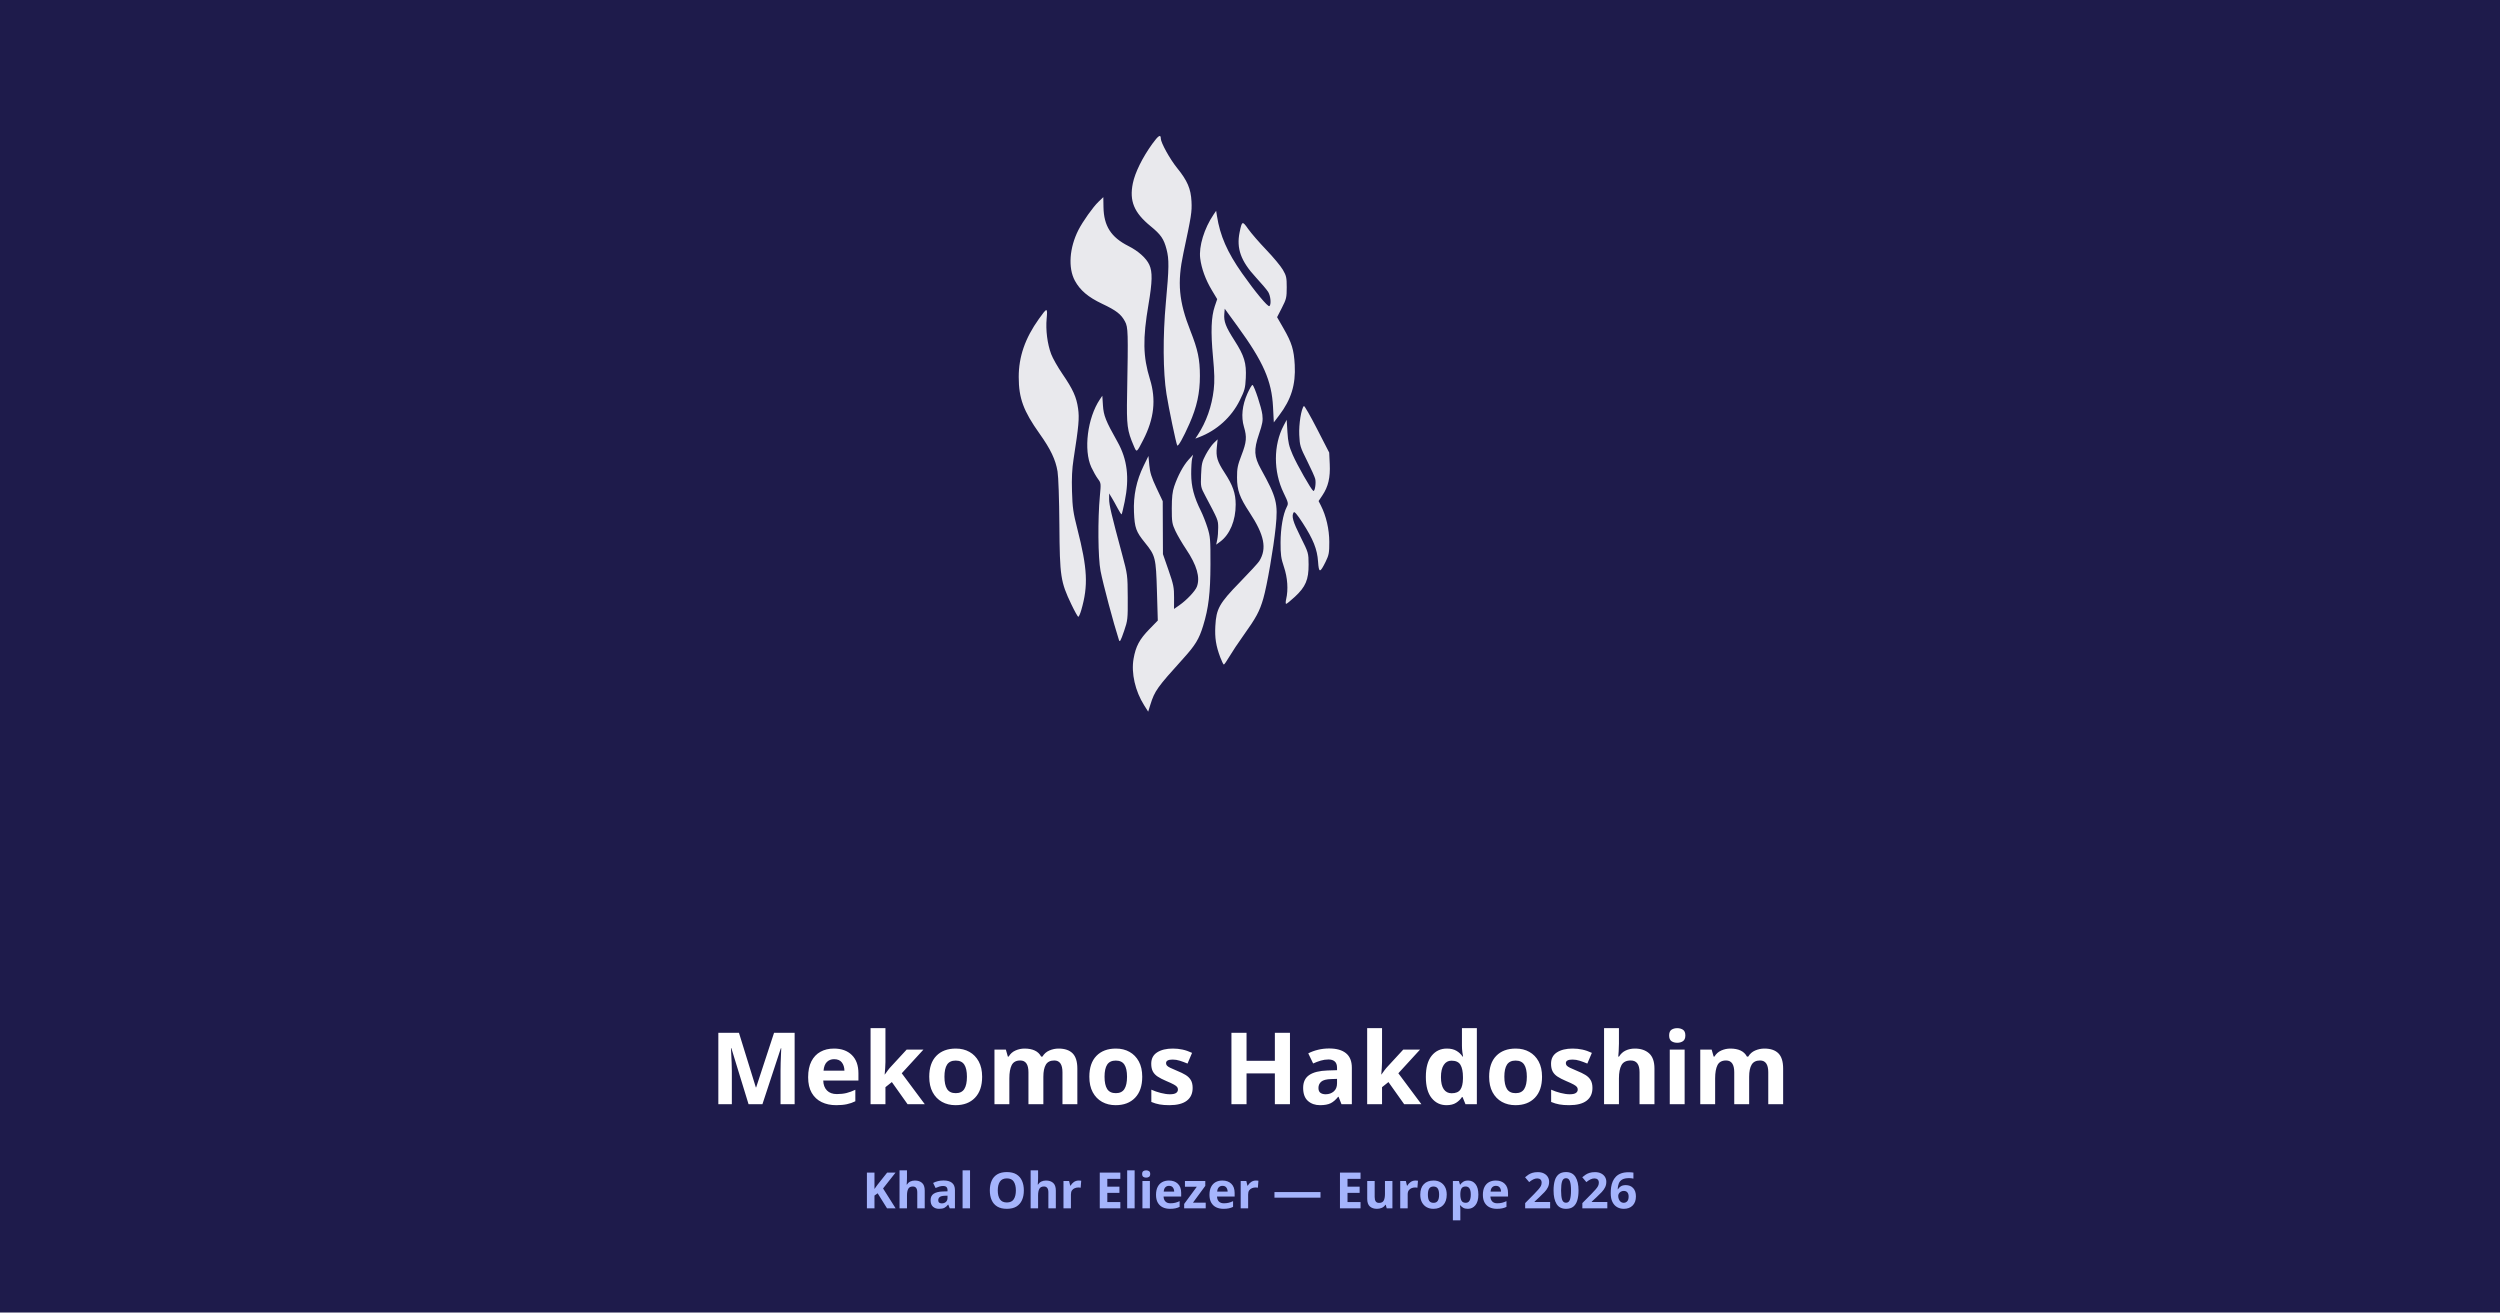
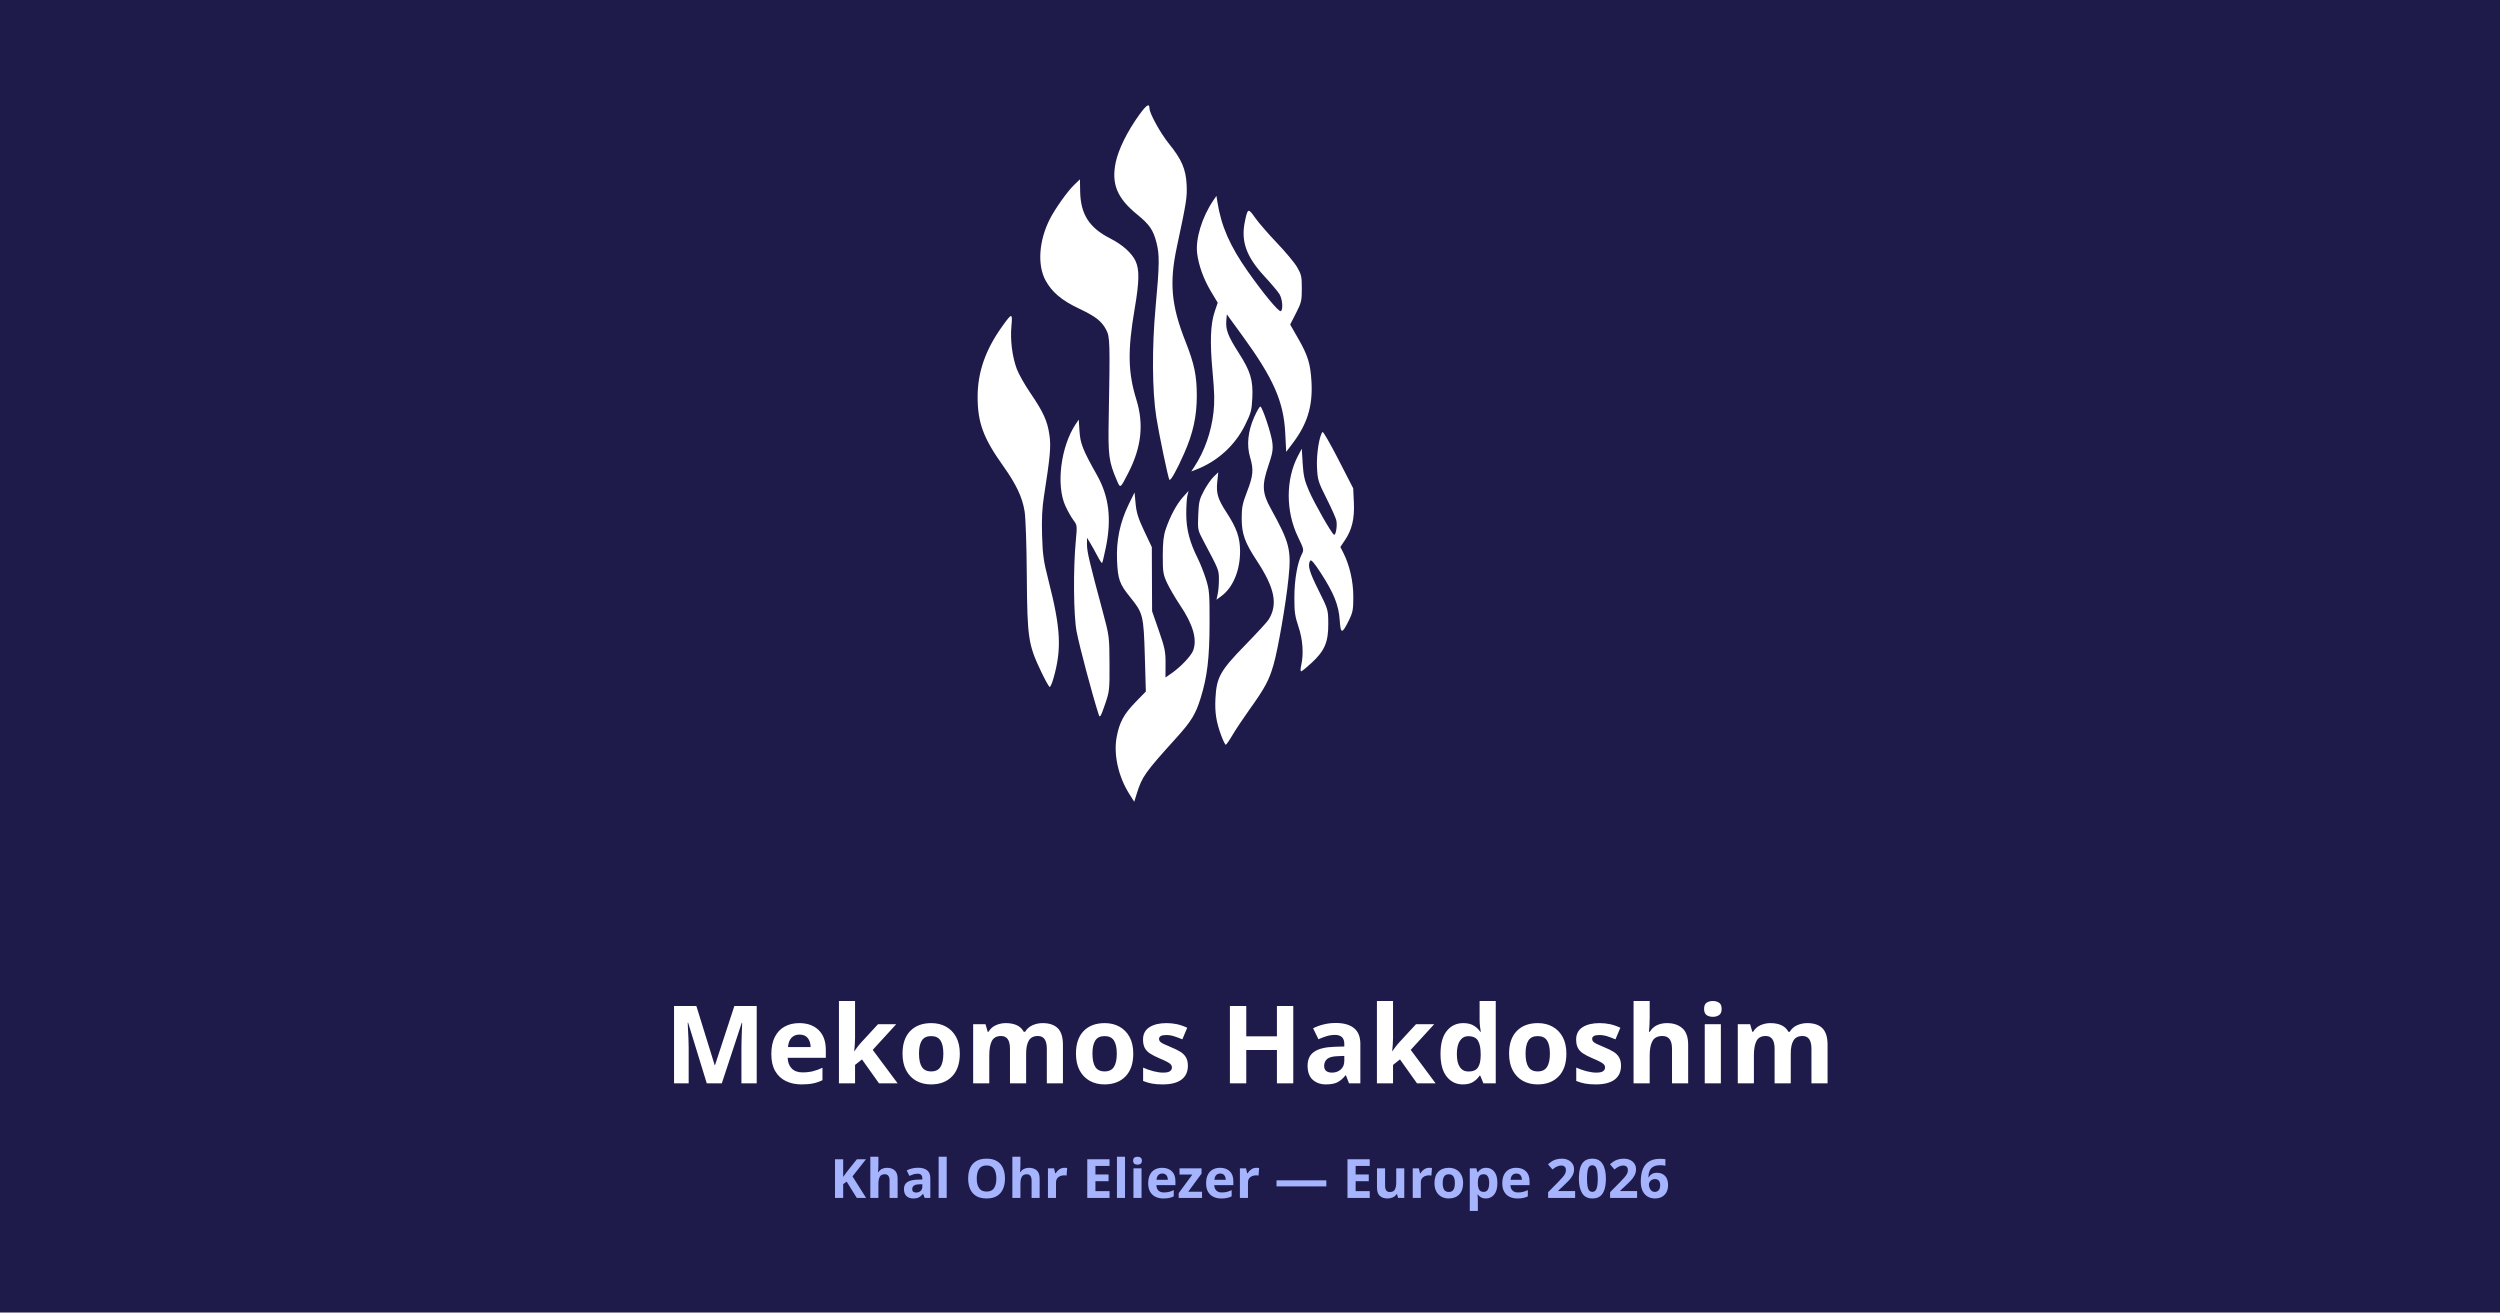
<svg xmlns="http://www.w3.org/2000/svg" width="1200" height="630" viewBox="0 0 1200 630">
  <rect width="1200" height="630" rx="0" fill="#1e1b4b" />
-   <g transform="translate(440, 40) scale(0.62)">
-     <path d="M 176.12 481.52 C169.18,470.58 165.99,456.59 167.92,445.51 C169.60,435.89 172.49,430.46 180.05,422.70 L 186.68 415.89 L 186.02 393.20 C185.26,367.23 184.87,365.67 176.72,355.61 C169.80,347.09 168.76,344.19 168.24,332.00 C167.69,319.21 170.12,307.54 175.75,296.04 L 179.44 288.50 L 180.12 295.71 C180.64,301.38 181.82,305.12 185.64,313.21 L 190.50 323.50 L 190.58 344.00 L 190.67 364.50 L 195.00 376.96 C198.85,388.05 199.32,390.37 199.28,398.17 L 199.24 406.93 L 203.37 404.05 C209.02,400.12 215.66,393.09 216.94,389.68 C219.63,382.52 216.91,373.06 208.61,360.70 C205.58,356.19 201.85,349.80 200.30,346.50 C197.74,341.01 197.50,339.52 197.51,329.00 C197.53,320.41 198.00,316.11 199.40,312.00 C202.23,303.72 206.39,295.97 210.41,291.50 L 214.02 287.50 L 213.26 290.50 C212.84,292.15 212.52,297.55 212.54,302.50 C212.57,312.21 214.73,320.39 220.05,331.04 C221.57,334.08 223.87,339.93 225.16,344.04 C227.31,350.90 227.50,353.18 227.45,372.50 C227.39,394.59 226.00,406.29 221.77,420.00 C218.61,430.29 215.76,434.97 206.32,445.40 C186.22,467.62 184.27,470.35 180.95,480.97 L 179.24 486.45 L 176.12 481.52 ZM 235.03 444.35 C231.69,435.41 230.74,429.35 231.23,420.10 C231.94,406.75 234.30,402.56 250.29,386.16 C257.62,378.65 264.34,371.33 265.23,369.91 C271.29,360.15 269.21,349.69 257.71,332.22 C250.01,320.51 248.05,315.05 248.02,305.21 C248.00,298.10 248.50,295.64 251.50,287.86 C255.41,277.74 255.74,273.85 253.38,265.93 C251.08,258.20 252.01,249.23 256.05,240.19 C257.81,236.26 259.60,233.25 260.03,233.52 C261.49,234.42 266.99,251.07 267.63,256.55 C268.17,261.14 267.76,263.53 265.01,271.62 C260.87,283.82 261.16,288.92 266.59,298.74 C278.72,320.68 279.84,325.11 277.96,343.50 C276.30,359.77 271.25,388.91 268.38,398.82 C265.49,408.79 262.90,413.60 252.96,427.50 C249.02,433.00 244.16,440.30 242.15,443.73 C240.14,447.16 238.19,449.97 237.82,449.98 C237.45,449.99 236.19,447.46 235.03,444.35 ZM 156.53 430.75 C152.43,418.06 144.31,387.56 142.36,377.50 C140.40,367.40 140.13,337.53 141.84,319.50 C142.77,309.73 142.73,309.43 140.33,306.24 C138.98,304.44 136.69,300.39 135.23,297.24 C129.09,283.93 132.22,259.00 141.84,244.68 L 143.73 241.87 L 144.21 249.29 C144.71,257.22 146.36,261.36 155.45,277.50 C163.11,291.12 164.84,305.45 161.04,323.86 C159.98,329.01 158.92,333.42 158.68,333.65 C158.45,333.89 157.08,331.84 155.65,329.10 C154.22,326.36 152.14,322.63 151.03,320.81 L 149.01 317.50 L 149.01 322.00 C149.02,326.45 150.66,333.41 159.02,364.50 C163.28,380.36 163.32,380.66 163.41,398.00 C163.50,414.73 163.37,415.86 160.67,423.75 C157.80,432.09 157.26,433.01 156.53,430.75 ZM 119.70 403.25 C111.41,385.87 110.78,381.72 110.49,342.00 C110.34,321.89 109.75,304.58 109.07,300.50 C107.56,291.37 103.73,283.30 95.18,271.28 C82.66,253.67 79.04,243.84 79.01,227.41 C78.99,211.68 83.95,197.33 94.57,182.46 C101.04,173.39 101.42,173.37 100.63,182.15 C99.82,191.07 101.18,201.72 104.12,209.59 C105.30,212.75 109.20,219.64 112.79,224.89 C121.09,237.05 123.69,242.79 124.97,251.77 C126.02,259.19 125.49,265.11 121.46,291.00 C120.29,298.52 119.95,305.61 120.26,316.00 C120.64,328.52 121.20,332.44 124.35,344.77 C132.27,375.76 132.92,388.85 127.46,407.75 C126.63,410.64 125.58,413.00 125.14,413.00 C124.71,413.00 122.25,408.61 119.70,403.25 ZM 286.08 399.25 C287.78,391.92 287.14,382.66 284.34,374.38 C282.09,367.69 281.69,364.83 281.73,355.50 C281.77,344.33 283.64,333.53 286.49,328.02 C287.92,325.26 287.80,324.74 284.08,317.05 C276.10,300.55 276.13,280.00 284.15,264.88 L 286.47 260.50 L 287.05 270.00 C287.53,277.85 288.23,280.89 291.10,287.52 C294.53,295.42 305.39,314.51 307.05,315.53 C308.25,316.27 309.35,309.56 308.56,306.26 C308.20,304.74 305.37,298.43 302.26,292.24 C296.92,281.59 296.59,280.49 296.20,272.20 C295.80,263.93 297.74,251.86 299.79,249.81 C300.18,249.42 304.75,257.37 309.94,267.48 L 319.38 285.86 L 319.80 294.78 C320.30,305.19 318.64,312.26 314.11,319.01 L 311.16 323.39 L 312.98 326.96 C317.04,334.92 319.41,345.21 319.45,355.00 C319.47,363.38 319.15,365.17 316.72,370.15 C312.25,379.27 311.37,379.28 310.75,370.24 C310.10,360.66 307.03,352.99 298.74,340.18 C294.49,333.62 292.46,331.25 291.87,332.18 C290.06,335.02 291.24,339.21 297.19,351.11 C303.36,363.48 303.37,363.51 303.43,372.50 C303.50,384.22 301.13,389.81 292.82,397.51 C289.55,400.53 286.51,403.00 286.05,403.00 C285.59,403.00 285.60,401.31 286.08,399.25 ZM 232.69 353.32 C233.14,351.22 233.47,346.95 233.44,343.84 C233.38,338.01 233.43,338.15 223.54,319.50 C219.88,312.61 219.83,312.35 220.20,303.00 C220.54,294.56 220.95,292.82 223.87,287.36 C225.68,283.98 228.48,279.96 230.09,278.42 L 233.01 275.62 L 232.38 281.66 C231.61,289.02 232.73,292.74 238.23,301.18 C244.81,311.26 246.95,317.34 246.98,326.07 C247.01,338.40 242.47,349.32 235.00,354.84 L 231.88 357.15 L 232.69 353.32 ZM 168.07 280.67 C162.96,268.75 162.47,264.98 162.91,241.00 C163.80,192.29 163.70,188.94 161.28,184.38 C158.28,178.74 154.60,175.89 143.59,170.67 C132.78,165.55 126.57,160.29 122.50,152.83 C117.13,142.95 118.22,127.32 125.24,113.51 C128.58,106.96 136.52,95.77 140.65,91.80 L 144.50 88.10 L 144.63 95.80 C144.89,110.46 150.46,119.16 163.95,125.97 C171.68,129.88 177.80,135.37 180.13,140.50 C182.63,145.97 182.47,153.63 179.51,171.00 C174.94,197.77 175.21,211.61 180.60,229.07 C185.49,244.86 183.86,259.60 175.43,276.00 C170.18,286.20 170.39,286.07 168.07,280.67 ZM 201.72 280.34 C200.88,278.97 195.11,251.32 193.40,240.50 C190.71,223.45 190.52,195.78 192.91,169.88 C195.41,142.87 195.49,136.31 193.46,128.52 C191.35,120.40 189.07,117.10 181.02,110.52 C168.27,100.09 164.57,91.10 167.36,77.39 C169.07,69.02 174.78,57.46 182.47,46.79 C187.08,40.40 189.00,39.19 189.00,42.70 C189.00,45.89 196.07,58.68 201.60,65.50 C209.60,75.36 212.29,81.63 212.77,91.50 C213.16,99.55 212.69,102.51 206.50,131.50 C201.62,154.33 202.94,168.86 211.97,191.71 C217.71,206.23 219.27,213.66 219.28,226.50 C219.29,239.75 216.93,250.54 211.17,263.56 C206.33,274.51 202.41,281.47 201.72,280.34 ZM 217.57 272.28 C224.21,262.20 228.52,250.00 229.99,237.10 C230.73,230.60 230.59,224.36 229.39,211.50 C227.60,192.30 228.01,180.86 230.77,172.67 L 232.67 167.07 L 228.36 159.88 C223.66,152.02 220.48,143.28 219.51,135.48 C218.35,126.24 222.62,112.27 229.87,101.59 L 231.85 98.68 L 232.47 102.59 C234.90,118.04 240.42,130.65 251.89,146.99 C261.90,161.23 271.84,173.22 273.04,172.47 C274.66,171.47 274.10,164.67 272.14,161.50 C271.12,159.85 266.79,154.73 262.52,150.12 C250.99,137.65 247.46,127.81 250.02,115.32 C251.85,106.43 252.13,106.32 256.68,112.78 C258.93,115.97 265.21,123.21 270.64,128.88 C276.06,134.54 281.85,141.49 283.50,144.34 C286.19,148.97 286.50,150.37 286.50,158.00 C286.49,165.84 286.20,167.06 282.76,173.77 L 279.04 181.04 L 284.05 189.77 C290.43,200.89 292.07,206.23 292.70,218.00 C293.51,233.28 289.98,244.74 280.67,257.00 L 276.50 262.50 L 275.89 250.50 C274.87,230.32 268.36,215.54 248.50,188.24 L 238.50 174.50 L 238.17 178.50 C237.69,184.38 239.26,188.48 246.02,199.03 C253.68,210.98 255.36,216.54 254.81,228.09 C254.43,235.97 253.96,237.75 250.15,245.42 C243.68,258.50 232.36,268.73 218.59,273.97 L 215.74 275.05 L 217.57 272.28 Z" fill="rgba(255,255,255,0.9)" />
+   <g transform="translate(410, 20) scale(0.75)">
+     <path d="M 176.12 481.52 C169.18,470.58 165.99,456.59 167.92,445.51 C169.60,435.89 172.49,430.46 180.05,422.70 L 186.68 415.89 L 186.02 393.20 C185.26,367.23 184.87,365.67 176.72,355.61 C169.80,347.09 168.76,344.19 168.24,332.00 C167.69,319.21 170.12,307.54 175.75,296.04 L 179.44 288.50 L 180.12 295.71 C180.64,301.38 181.82,305.12 185.64,313.21 L 190.50 323.50 L 190.58 344.00 L 190.67 364.50 L 195.00 376.96 C198.85,388.05 199.32,390.37 199.28,398.17 L 199.24 406.93 L 203.37 404.05 C209.02,400.12 215.66,393.09 216.94,389.68 C219.63,382.52 216.91,373.06 208.61,360.70 C205.58,356.19 201.85,349.80 200.30,346.50 C197.74,341.01 197.50,339.52 197.51,329.00 C197.53,320.41 198.00,316.11 199.40,312.00 C202.23,303.72 206.39,295.97 210.41,291.50 L 214.02 287.50 L 213.26 290.50 C212.84,292.15 212.52,297.55 212.54,302.50 C212.57,312.21 214.73,320.39 220.05,331.04 C221.57,334.08 223.87,339.93 225.16,344.04 C227.31,350.90 227.50,353.18 227.45,372.50 C227.39,394.59 226.00,406.29 221.77,420.00 C218.61,430.29 215.76,434.97 206.32,445.40 C186.22,467.62 184.27,470.35 180.95,480.97 L 179.24 486.45 L 176.12 481.52 ZM 235.03 444.35 C231.69,435.41 230.74,429.35 231.23,420.10 C231.94,406.75 234.30,402.56 250.29,386.16 C257.62,378.65 264.34,371.33 265.23,369.91 C271.29,360.15 269.21,349.69 257.71,332.22 C250.01,320.51 248.05,315.05 248.02,305.21 C248.00,298.10 248.50,295.64 251.50,287.86 C255.41,277.74 255.74,273.85 253.38,265.93 C251.08,258.20 252.01,249.23 256.05,240.19 C257.81,236.26 259.60,233.25 260.03,233.52 C261.49,234.42 266.99,251.07 267.63,256.55 C268.17,261.14 267.76,263.53 265.01,271.62 C260.87,283.82 261.16,288.92 266.59,298.74 C278.72,320.68 279.84,325.11 277.96,343.50 C276.30,359.77 271.25,388.91 268.38,398.82 C265.49,408.79 262.90,413.60 252.96,427.50 C249.02,433.00 244.16,440.30 242.15,443.73 C240.14,447.16 238.19,449.97 237.82,449.98 C237.45,449.99 236.19,447.46 235.03,444.35 ZM 156.53 430.75 C152.43,418.06 144.31,387.56 142.36,377.50 C140.40,367.40 140.13,337.53 141.84,319.50 C142.77,309.73 142.73,309.43 140.33,306.24 C138.98,304.44 136.69,300.39 135.23,297.24 C129.09,283.93 132.22,259.00 141.84,244.68 L 143.73 241.87 L 144.21 249.29 C144.71,257.22 146.36,261.36 155.45,277.50 C163.11,291.12 164.84,305.45 161.04,323.86 C159.98,329.01 158.92,333.42 158.68,333.65 C158.45,333.89 157.08,331.84 155.65,329.10 C154.22,326.36 152.14,322.63 151.03,320.81 L 149.01 317.50 L 149.01 322.00 C149.02,326.45 150.66,333.41 159.02,364.50 C163.28,380.36 163.32,380.66 163.41,398.00 C163.50,414.73 163.37,415.86 160.67,423.75 C157.80,432.09 157.26,433.01 156.53,430.75 ZM 119.70 403.25 C111.41,385.87 110.78,381.72 110.49,342.00 C110.34,321.89 109.75,304.58 109.07,300.50 C107.56,291.37 103.73,283.30 95.18,271.28 C82.66,253.67 79.04,243.84 79.01,227.41 C78.99,211.68 83.95,197.33 94.57,182.46 C101.04,173.39 101.42,173.37 100.63,182.15 C99.82,191.07 101.18,201.72 104.12,209.59 C105.30,212.75 109.20,219.64 112.79,224.89 C121.09,237.05 123.69,242.79 124.97,251.77 C126.02,259.19 125.49,265.11 121.46,291.00 C120.29,298.52 119.95,305.61 120.26,316.00 C120.64,328.52 121.20,332.44 124.35,344.77 C132.27,375.76 132.92,388.85 127.46,407.75 C126.63,410.64 125.58,413.00 125.14,413.00 C124.71,413.00 122.25,408.61 119.70,403.25 ZM 286.08 399.25 C287.78,391.92 287.14,382.66 284.34,374.38 C282.09,367.69 281.69,364.83 281.73,355.50 C281.77,344.33 283.64,333.53 286.49,328.02 C287.92,325.26 287.80,324.74 284.08,317.05 C276.10,300.55 276.13,280.00 284.15,264.88 L 286.47 260.50 L 287.05 270.00 C287.53,277.85 288.23,280.89 291.10,287.52 C294.53,295.42 305.39,314.51 307.05,315.53 C308.25,316.27 309.35,309.56 308.56,306.26 C308.20,304.74 305.37,298.43 302.26,292.24 C296.92,281.59 296.59,280.49 296.20,272.20 C295.80,263.93 297.74,251.86 299.79,249.81 C300.18,249.42 304.75,257.37 309.94,267.48 L 319.38 285.86 L 319.80 294.78 C320.30,305.19 318.64,312.26 314.11,319.01 L 311.16 323.39 L 312.98 326.96 C317.04,334.92 319.41,345.21 319.45,355.00 C319.47,363.38 319.15,365.17 316.72,370.15 C312.25,379.27 311.37,379.28 310.75,370.24 C310.10,360.66 307.03,352.99 298.74,340.18 C294.49,333.62 292.46,331.25 291.87,332.18 C290.06,335.02 291.24,339.21 297.19,351.11 C303.36,363.48 303.37,363.51 303.43,372.50 C303.50,384.22 301.13,389.81 292.82,397.51 C289.55,400.53 286.51,403.00 286.05,403.00 C285.59,403.00 285.60,401.31 286.08,399.25 ZM 232.69 353.32 C233.14,351.22 233.47,346.95 233.44,343.84 C233.38,338.01 233.43,338.15 223.54,319.50 C219.88,312.61 219.83,312.35 220.20,303.00 C220.54,294.56 220.95,292.82 223.87,287.36 C225.68,283.98 228.48,279.96 230.09,278.42 L 233.01 275.62 L 232.38 281.66 C231.61,289.02 232.73,292.74 238.23,301.18 C244.81,311.26 246.95,317.34 246.98,326.07 C247.01,338.40 242.47,349.32 235.00,354.84 L 231.88 357.15 L 232.69 353.32 ZM 168.07 280.67 C162.96,268.75 162.47,264.98 162.91,241.00 C163.80,192.29 163.70,188.94 161.28,184.38 C158.28,178.74 154.60,175.89 143.59,170.67 C132.78,165.55 126.57,160.29 122.50,152.83 C117.13,142.95 118.22,127.32 125.24,113.51 C128.58,106.96 136.52,95.77 140.65,91.80 L 144.50 88.10 L 144.63 95.80 C144.89,110.46 150.46,119.16 163.95,125.97 C171.68,129.88 177.80,135.37 180.13,140.50 C182.63,145.97 182.47,153.63 179.51,171.00 C174.94,197.77 175.21,211.61 180.60,229.07 C185.49,244.86 183.86,259.60 175.43,276.00 C170.18,286.20 170.39,286.07 168.07,280.67 ZM 201.72 280.34 C200.88,278.97 195.11,251.32 193.40,240.50 C190.71,223.45 190.52,195.78 192.91,169.88 C195.41,142.87 195.49,136.31 193.46,128.52 C191.35,120.40 189.07,117.10 181.02,110.52 C168.27,100.09 164.57,91.10 167.36,77.39 C169.07,69.02 174.78,57.46 182.47,46.79 C187.08,40.40 189.00,39.19 189.00,42.70 C189.00,45.89 196.07,58.68 201.60,65.50 C209.60,75.36 212.29,81.63 212.77,91.50 C213.16,99.55 212.69,102.51 206.50,131.50 C201.62,154.33 202.94,168.86 211.97,191.71 C217.71,206.23 219.27,213.66 219.28,226.50 C219.29,239.75 216.93,250.54 211.17,263.56 C206.33,274.51 202.41,281.47 201.72,280.34 ZM 217.57 272.28 C224.21,262.20 228.52,250.00 229.99,237.10 C230.73,230.60 230.59,224.36 229.39,211.50 C227.60,192.30 228.01,180.86 230.77,172.67 L 232.67 167.07 L 228.36 159.88 C223.66,152.02 220.48,143.28 219.51,135.48 C218.35,126.24 222.62,112.27 229.87,101.59 L 231.85 98.68 L 232.47 102.59 C234.90,118.04 240.42,130.65 251.89,146.99 C261.90,161.23 271.84,173.22 273.04,172.47 C274.66,171.47 274.10,164.67 272.14,161.50 C271.12,159.85 266.79,154.73 262.52,150.12 C250.99,137.65 247.46,127.81 250.02,115.32 C251.85,106.43 252.13,106.32 256.68,112.78 C258.93,115.97 265.21,123.21 270.64,128.88 C276.06,134.54 281.85,141.49 283.50,144.34 C286.19,148.97 286.50,150.37 286.50,158.00 C286.49,165.84 286.20,167.06 282.76,173.77 L 279.04 181.04 L 284.05 189.77 C290.43,200.89 292.07,206.23 292.70,218.00 C293.51,233.28 289.98,244.74 280.67,257.00 L 276.50 262.50 L 275.89 250.50 C274.87,230.32 268.36,215.54 248.50,188.24 L 238.50 174.50 L 238.17 178.50 C237.69,184.38 239.26,188.48 246.02,199.03 C253.68,210.98 255.36,216.54 254.81,228.09 C254.43,235.97 253.96,237.75 250.15,245.42 C243.68,258.50 232.36,268.73 218.59,273.97 L 215.74 275.05 L 217.57 272.28 Z" fill="white" />
  </g>
-   <text x="600" y="530" text-anchor="middle" font-family="sans-serif" font-size="48" font-weight="800" fill="white">Mekomos Hakdoshim</text>
-   <text x="600" y="580" text-anchor="middle" font-family="sans-serif" font-size="24" font-weight="600" fill="#a5b4fc">Khal Ohr Eliezer — Europe 2026</text>
+   <text x="600" y="520" text-anchor="middle" font-family="sans-serif" font-size="52" font-weight="800" fill="white">Mekomos Hakdoshim</text>
+   <text x="600" y="575" text-anchor="middle" font-family="sans-serif" font-size="26" font-weight="600" fill="#a5b4fc">Khal Ohr Eliezer — Europe 2026</text>
</svg>
